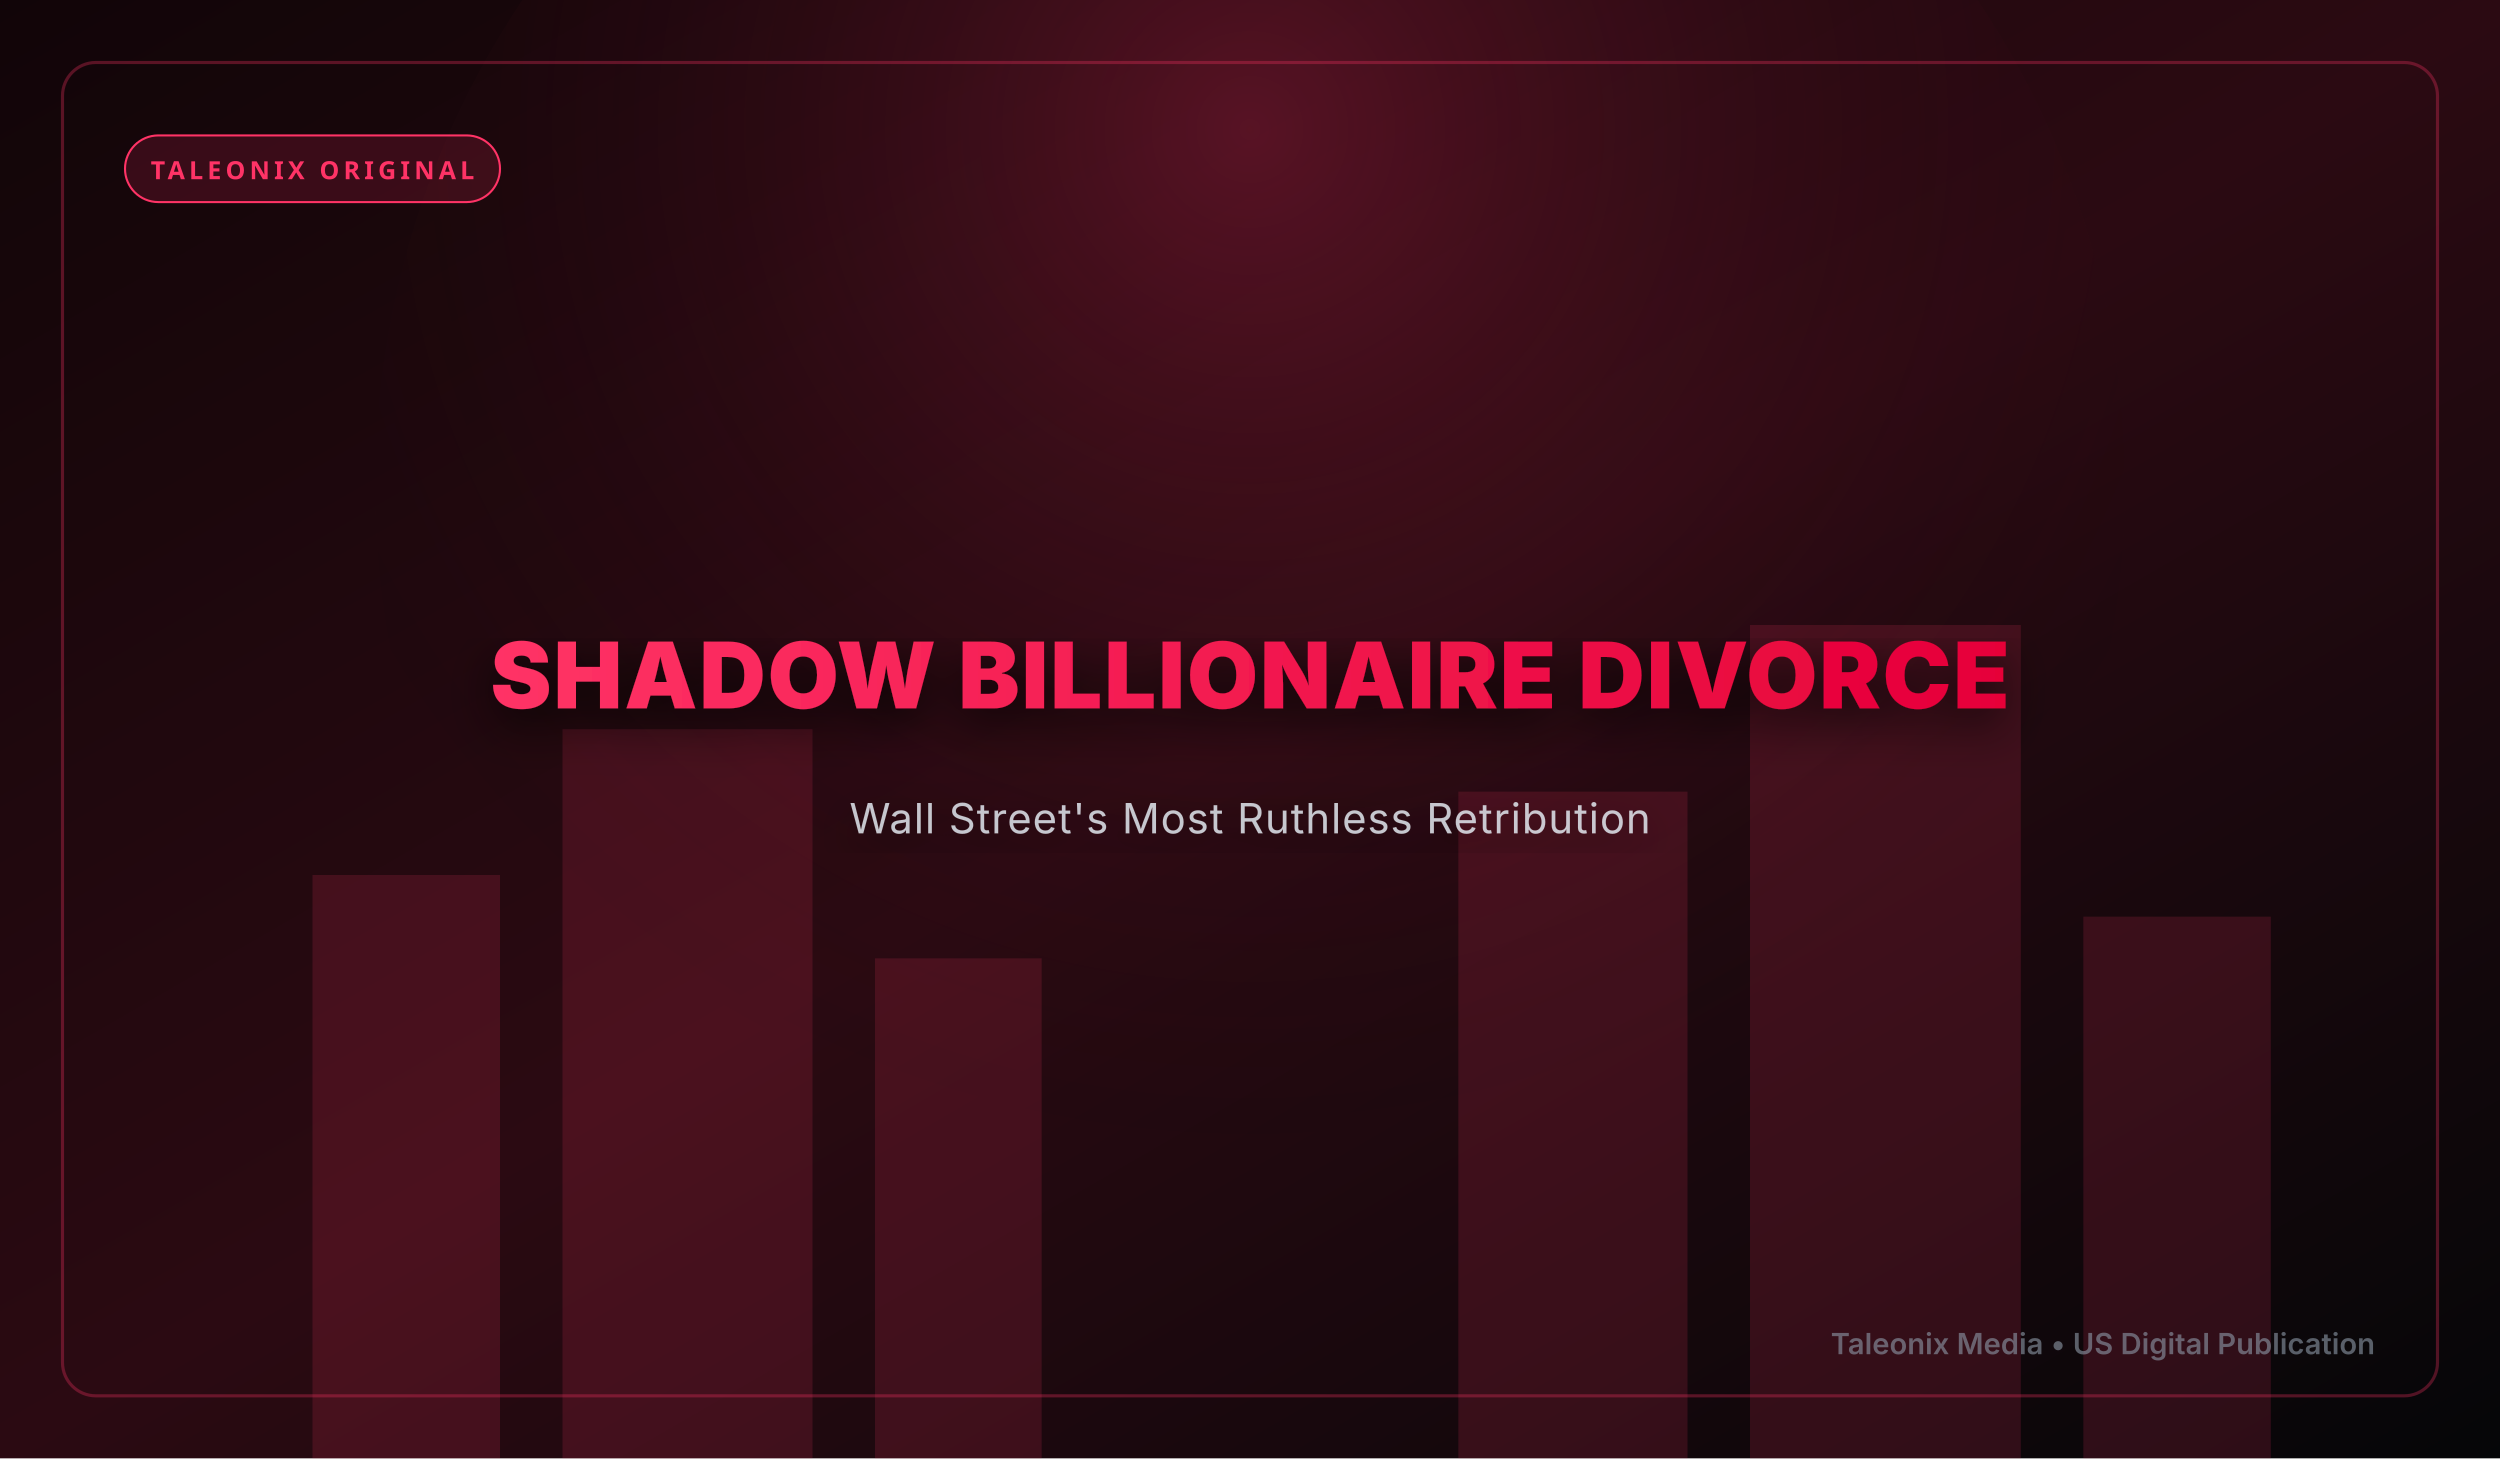
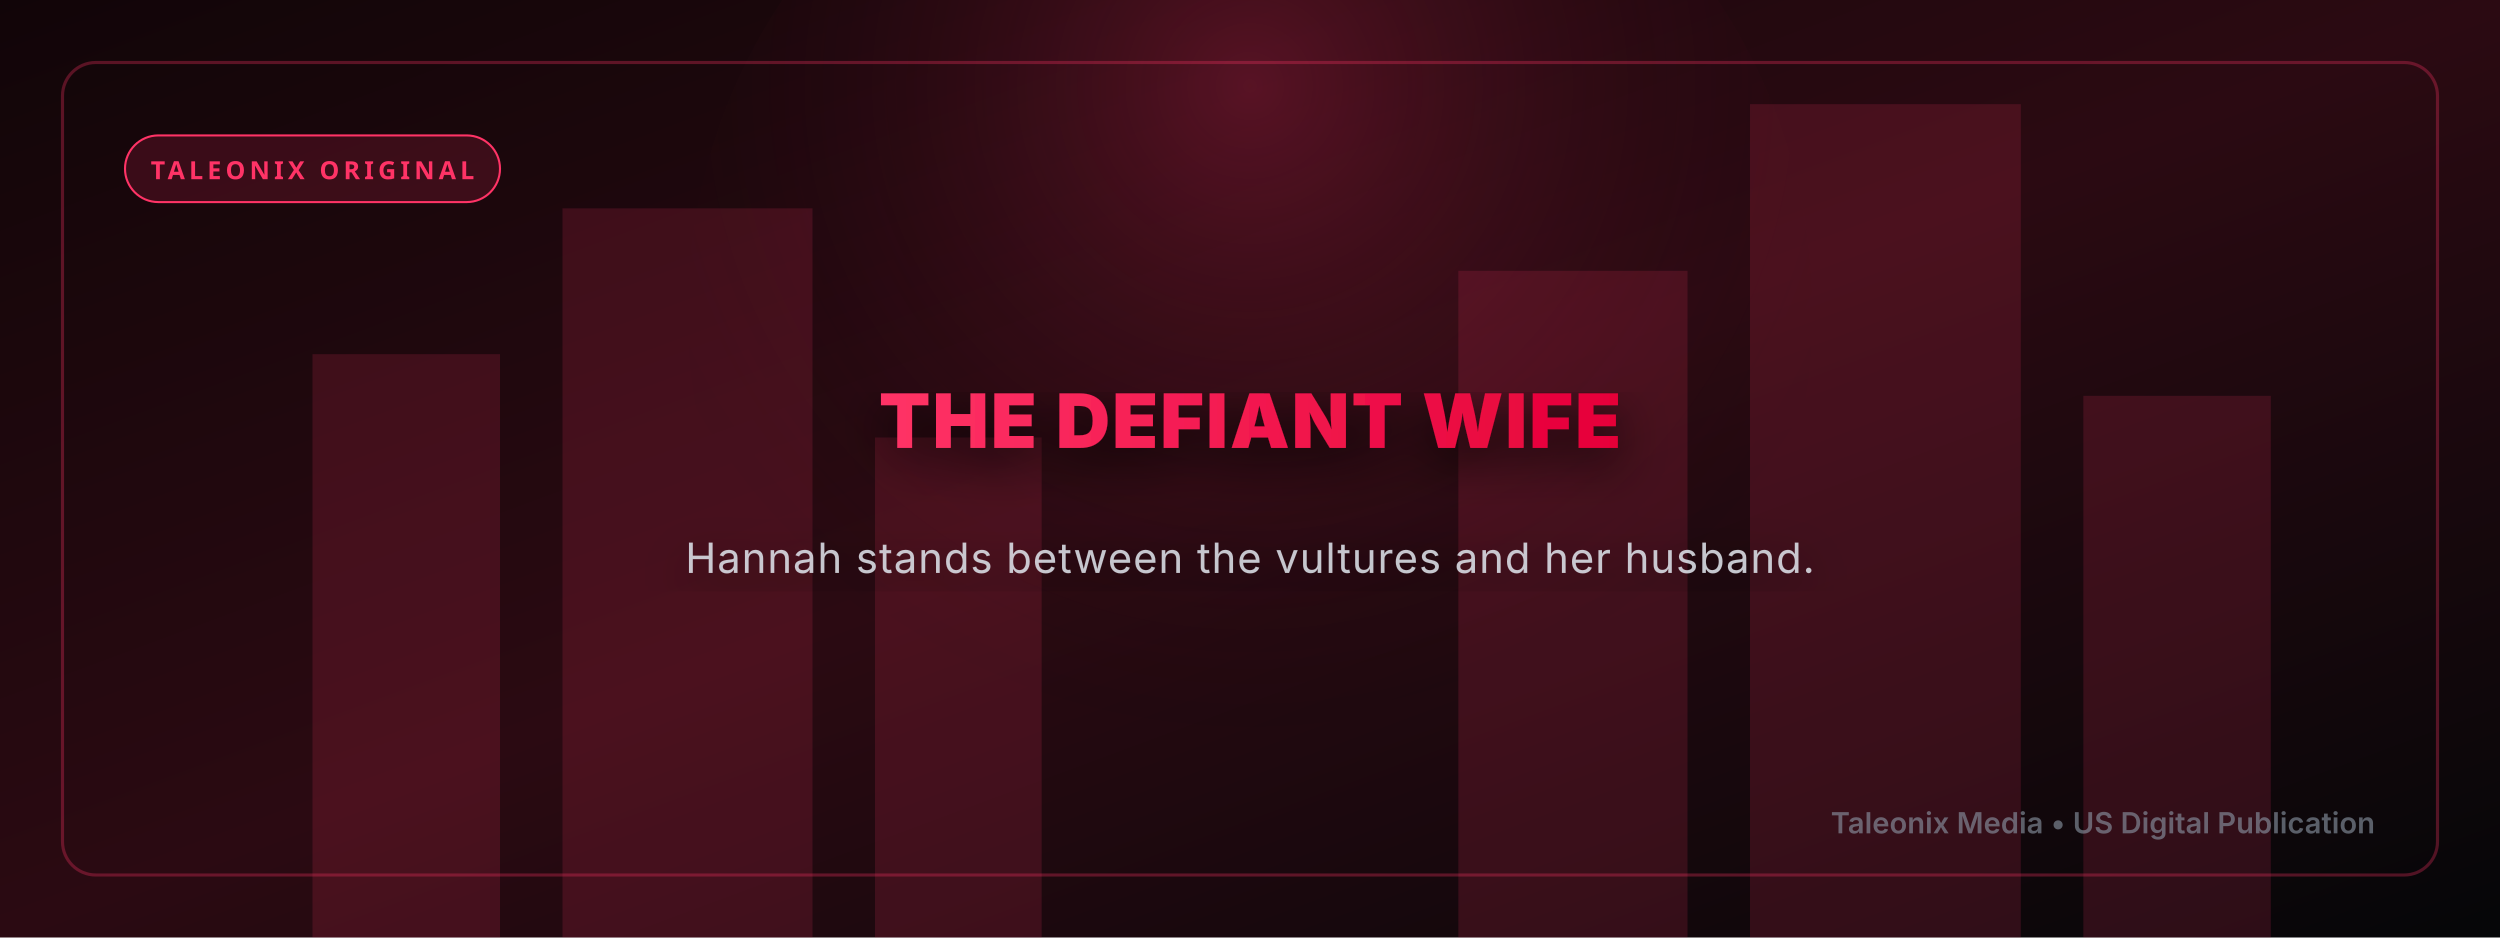
- <svg xmlns="http://www.w3.org/2000/svg" viewBox="0 0 1200 700" width="100%" height="100%">
+ <svg xmlns="http://www.w3.org/2000/svg" viewBox="0 0 1200 450" width="100%" height="100%">
  <defs>
    <linearGradient id="bgGrad" x1="0%" y1="0%" x2="100%" y2="100%">
      <stop offset="0%" stop-color="#110508" />
      <stop offset="50%" stop-color="#2B0A12" />
      <stop offset="100%" stop-color="#050608" />
    </linearGradient>
    <linearGradient id="textGrad" x1="0%" y1="0%" x2="100%" y2="0%">
      <stop offset="0%" stop-color="#FF3366" />
      <stop offset="100%" stop-color="#E60039" />
    </linearGradient>
    <radialGradient id="glowGrad" cx="50%" cy="30%" r="60%">
      <stop offset="0%" stop-color="rgba(255, 51, 102, 0.25)" />
      <stop offset="100%" stop-color="transparent" />
    </radialGradient>
    <filter id="shadow" x="-10%" y="-10%" width="120%" height="120%">
      <feDropShadow dx="0" dy="8" stdDeviation="12" flood-color="#000000" flood-opacity="0.8" />
    </filter>
  </defs>
-   <rect width="1200" height="700" fill="url(#bgGrad)" />
-   <circle cx="600" cy="233.333" r="420" fill="url(#glowGrad)" />
+   <rect width="1200" height="450" fill="url(#bgGrad)" />
+   <circle cx="600" cy="150" r="270" fill="url(#glowGrad)" />
  <g opacity="0.15">
-     <rect x="150" y="420" width="90" height="280" fill="#FF3366" />
-     <rect x="270" y="350" width="120" height="350" fill="#FF3366" />
-     <rect x="420" y="460" width="80" height="240" fill="#FF3366" />
-     <rect x="700" y="380" width="110" height="320" fill="#FF3366" />
-     <rect x="840" y="300" width="130" height="400" fill="#FF3366" />
-     <rect x="1000" y="440" width="90" height="260" fill="#FF3366" />
+     <rect x="150" y="170" width="90" height="280" fill="#FF3366" />
+     <rect x="270" y="100" width="120" height="350" fill="#FF3366" />
+     <rect x="420" y="210" width="80" height="240" fill="#FF3366" />
+     <rect x="700" y="130" width="110" height="320" fill="#FF3366" />
+     <rect x="840" y="50" width="130" height="400" fill="#FF3366" />
+     <rect x="1000" y="190" width="90" height="260" fill="#FF3366" />
  </g>
-   <rect x="30" y="30" width="1140" height="640" fill="none" stroke="#FF3366" stroke-width="1.5" stroke-opacity="0.3" rx="16" />
+   <rect x="30" y="30" width="1140" height="390" fill="none" stroke="#FF3366" stroke-width="1.5" stroke-opacity="0.3" rx="16" />
  <g transform="translate(60, 65)">
    <rect width="180" height="32" rx="16" fill="#FF3366" fill-opacity="0.15" stroke="#FF3366" stroke-width="1" />
    <text x="90" y="21" fill="#FF3366" font-family="'Outfit', sans-serif" font-size="12" font-weight="700" text-anchor="middle" letter-spacing="2">TALEONIX ORIGINAL</text>
  </g>
  <g filter="url(#shadow)" text-anchor="middle">
-     <text x="600" y="340" fill="url(#textGrad)" font-family="'Outfit', 'Inter', sans-serif" font-size="44" font-weight="900" letter-spacing="1">
-         SHADOW BILLIONAIRE DIVORCE
+     <text x="600" y="215" fill="url(#textGrad)" font-family="'Outfit', 'Inter', sans-serif" font-size="36" font-weight="900" letter-spacing="1">
+         THE DEFIANT WIFE
      </text>
-     <text x="600" y="400" fill="#E0E6ED" font-family="'Lora', 'Inter', sans-serif" font-size="20" font-weight="400" opacity="0.85" letter-spacing="0.5">
-         Wall Street's Most Ruthless Retribution
+     <text x="600" y="275" fill="#E0E6ED" font-family="'Lora', 'Inter', sans-serif" font-size="20" font-weight="400" opacity="0.85" letter-spacing="0.5">
+         Hannah stands between the vultures and her husband.
      </text>
  </g>
-   <text x="1140" y="650" fill="#8E9AA8" font-family="'Inter', sans-serif" font-size="14" font-weight="600" text-anchor="end" opacity="0.6">
+   <text x="1140" y="400" fill="#8E9AA8" font-family="'Inter', sans-serif" font-size="14" font-weight="600" text-anchor="end" opacity="0.6">
      Taleonix Media • US Digital Publication
    </text>
</svg>
